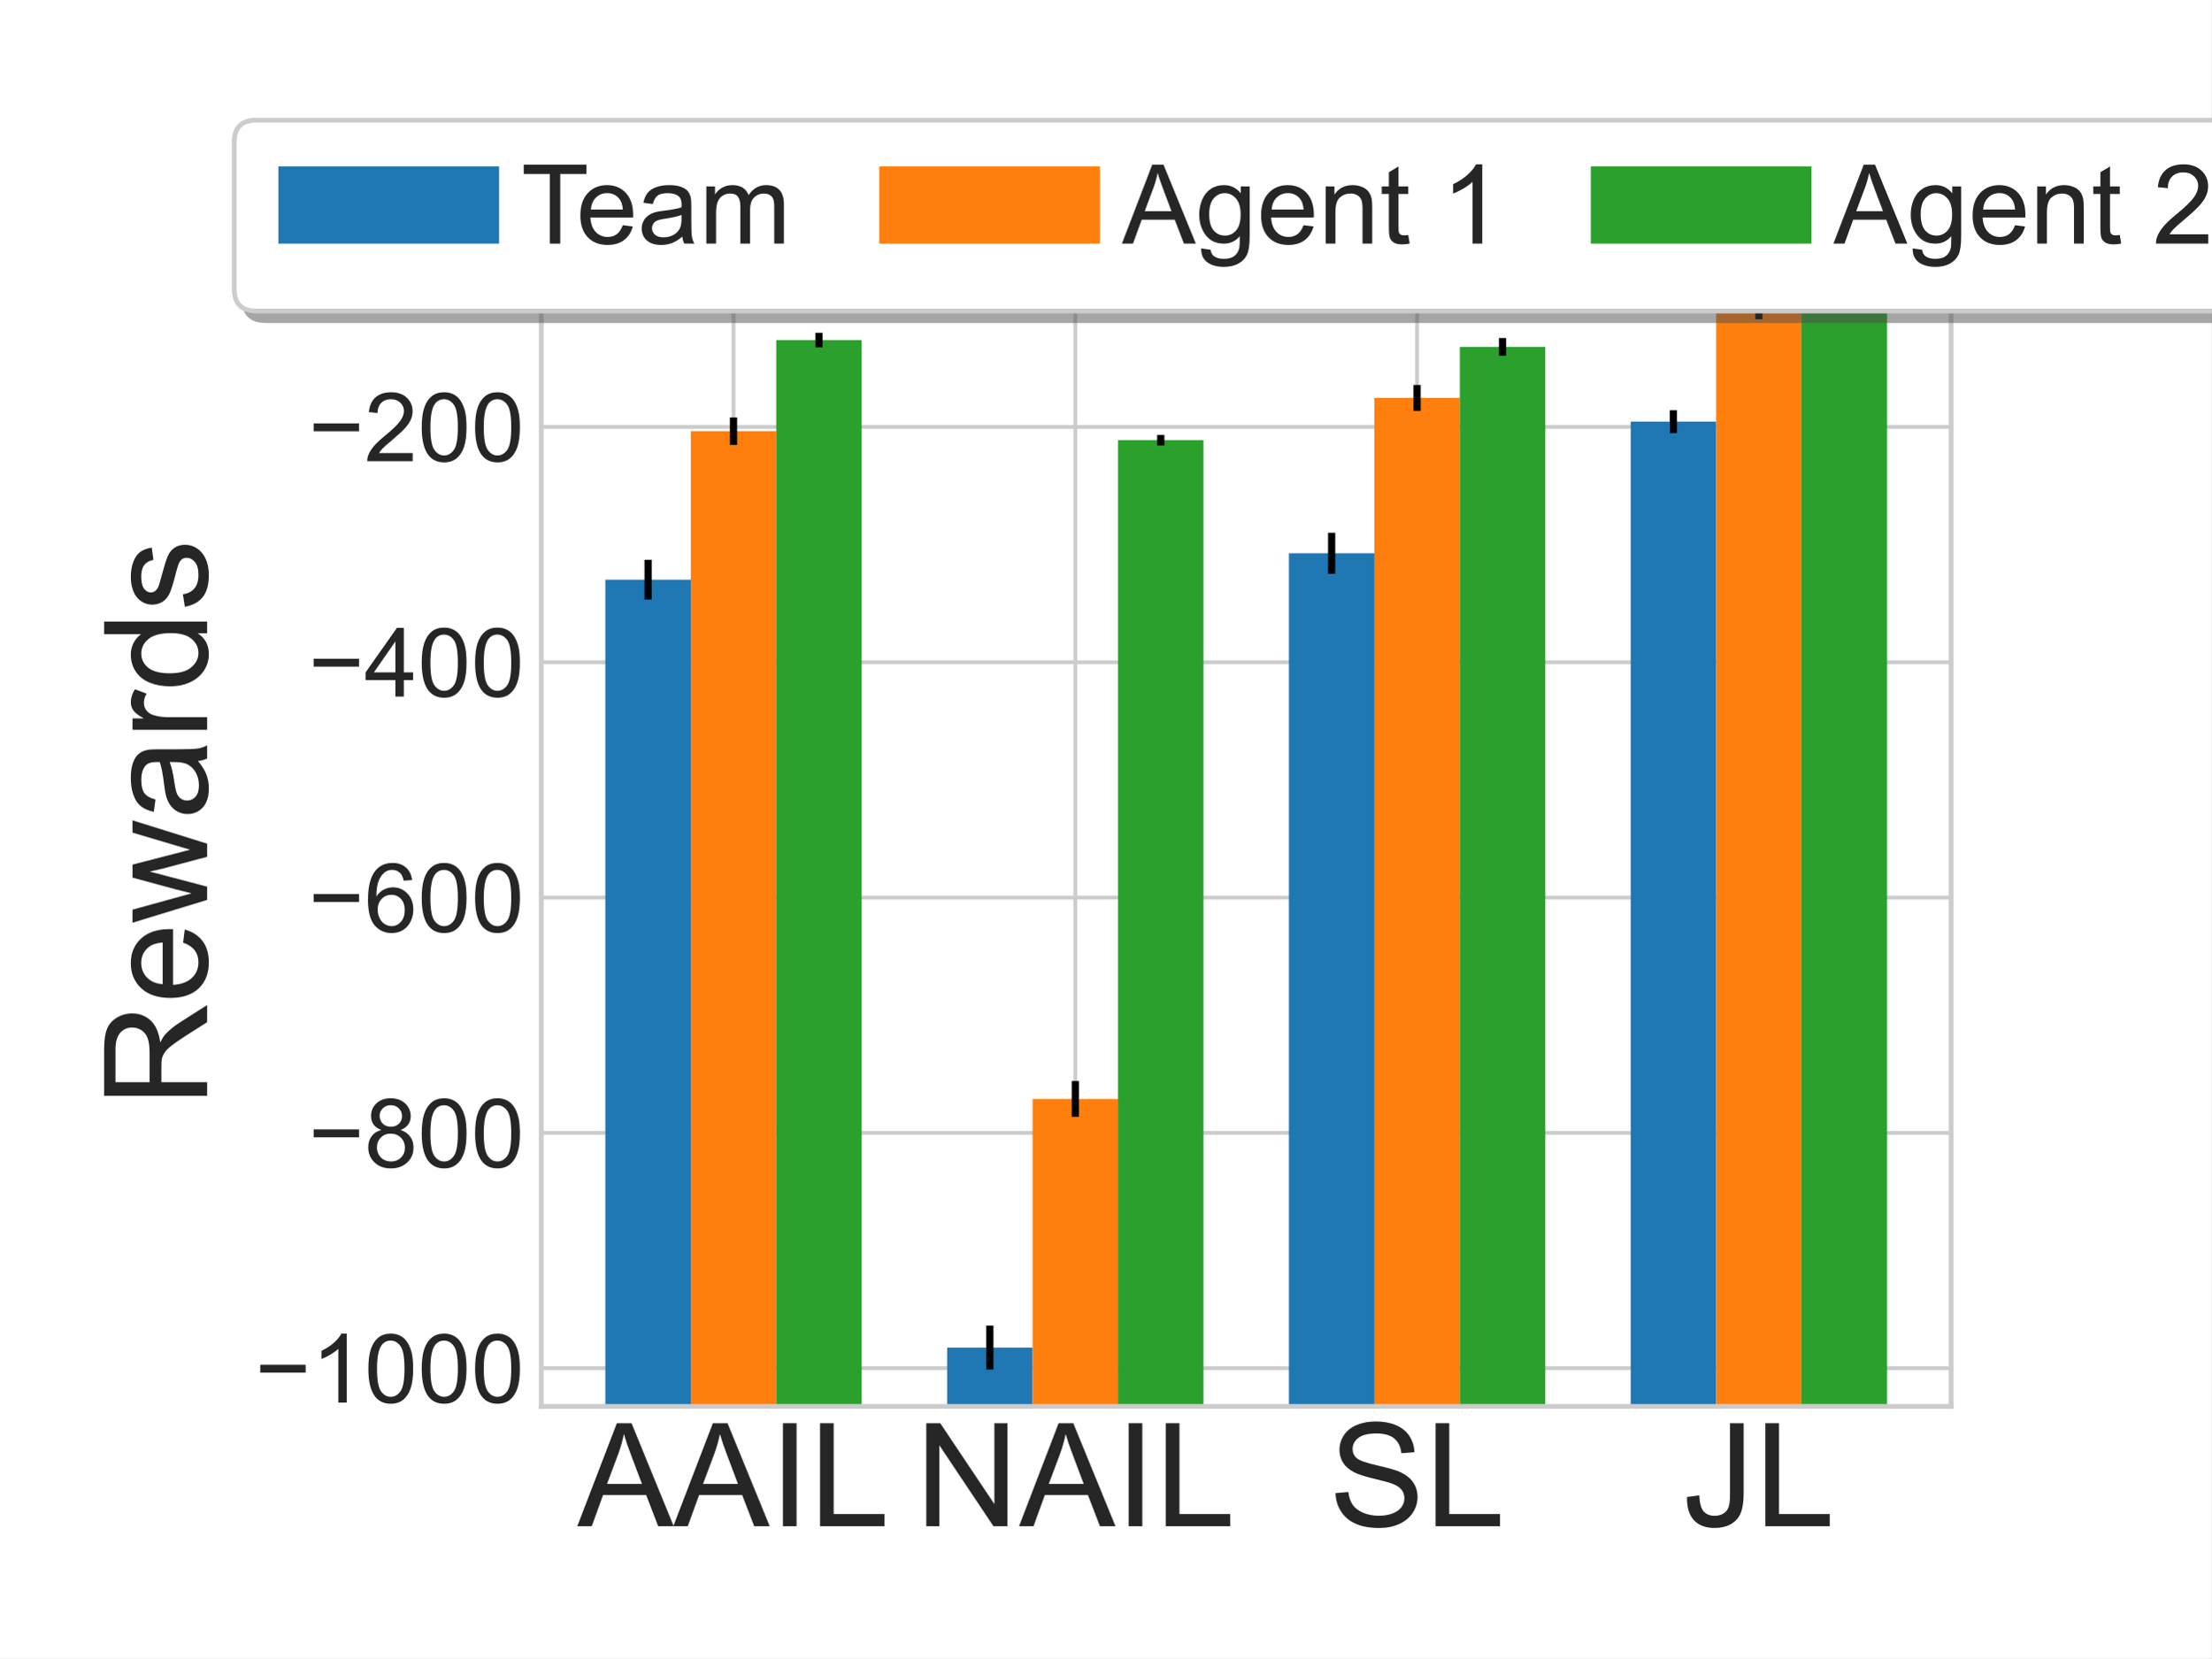
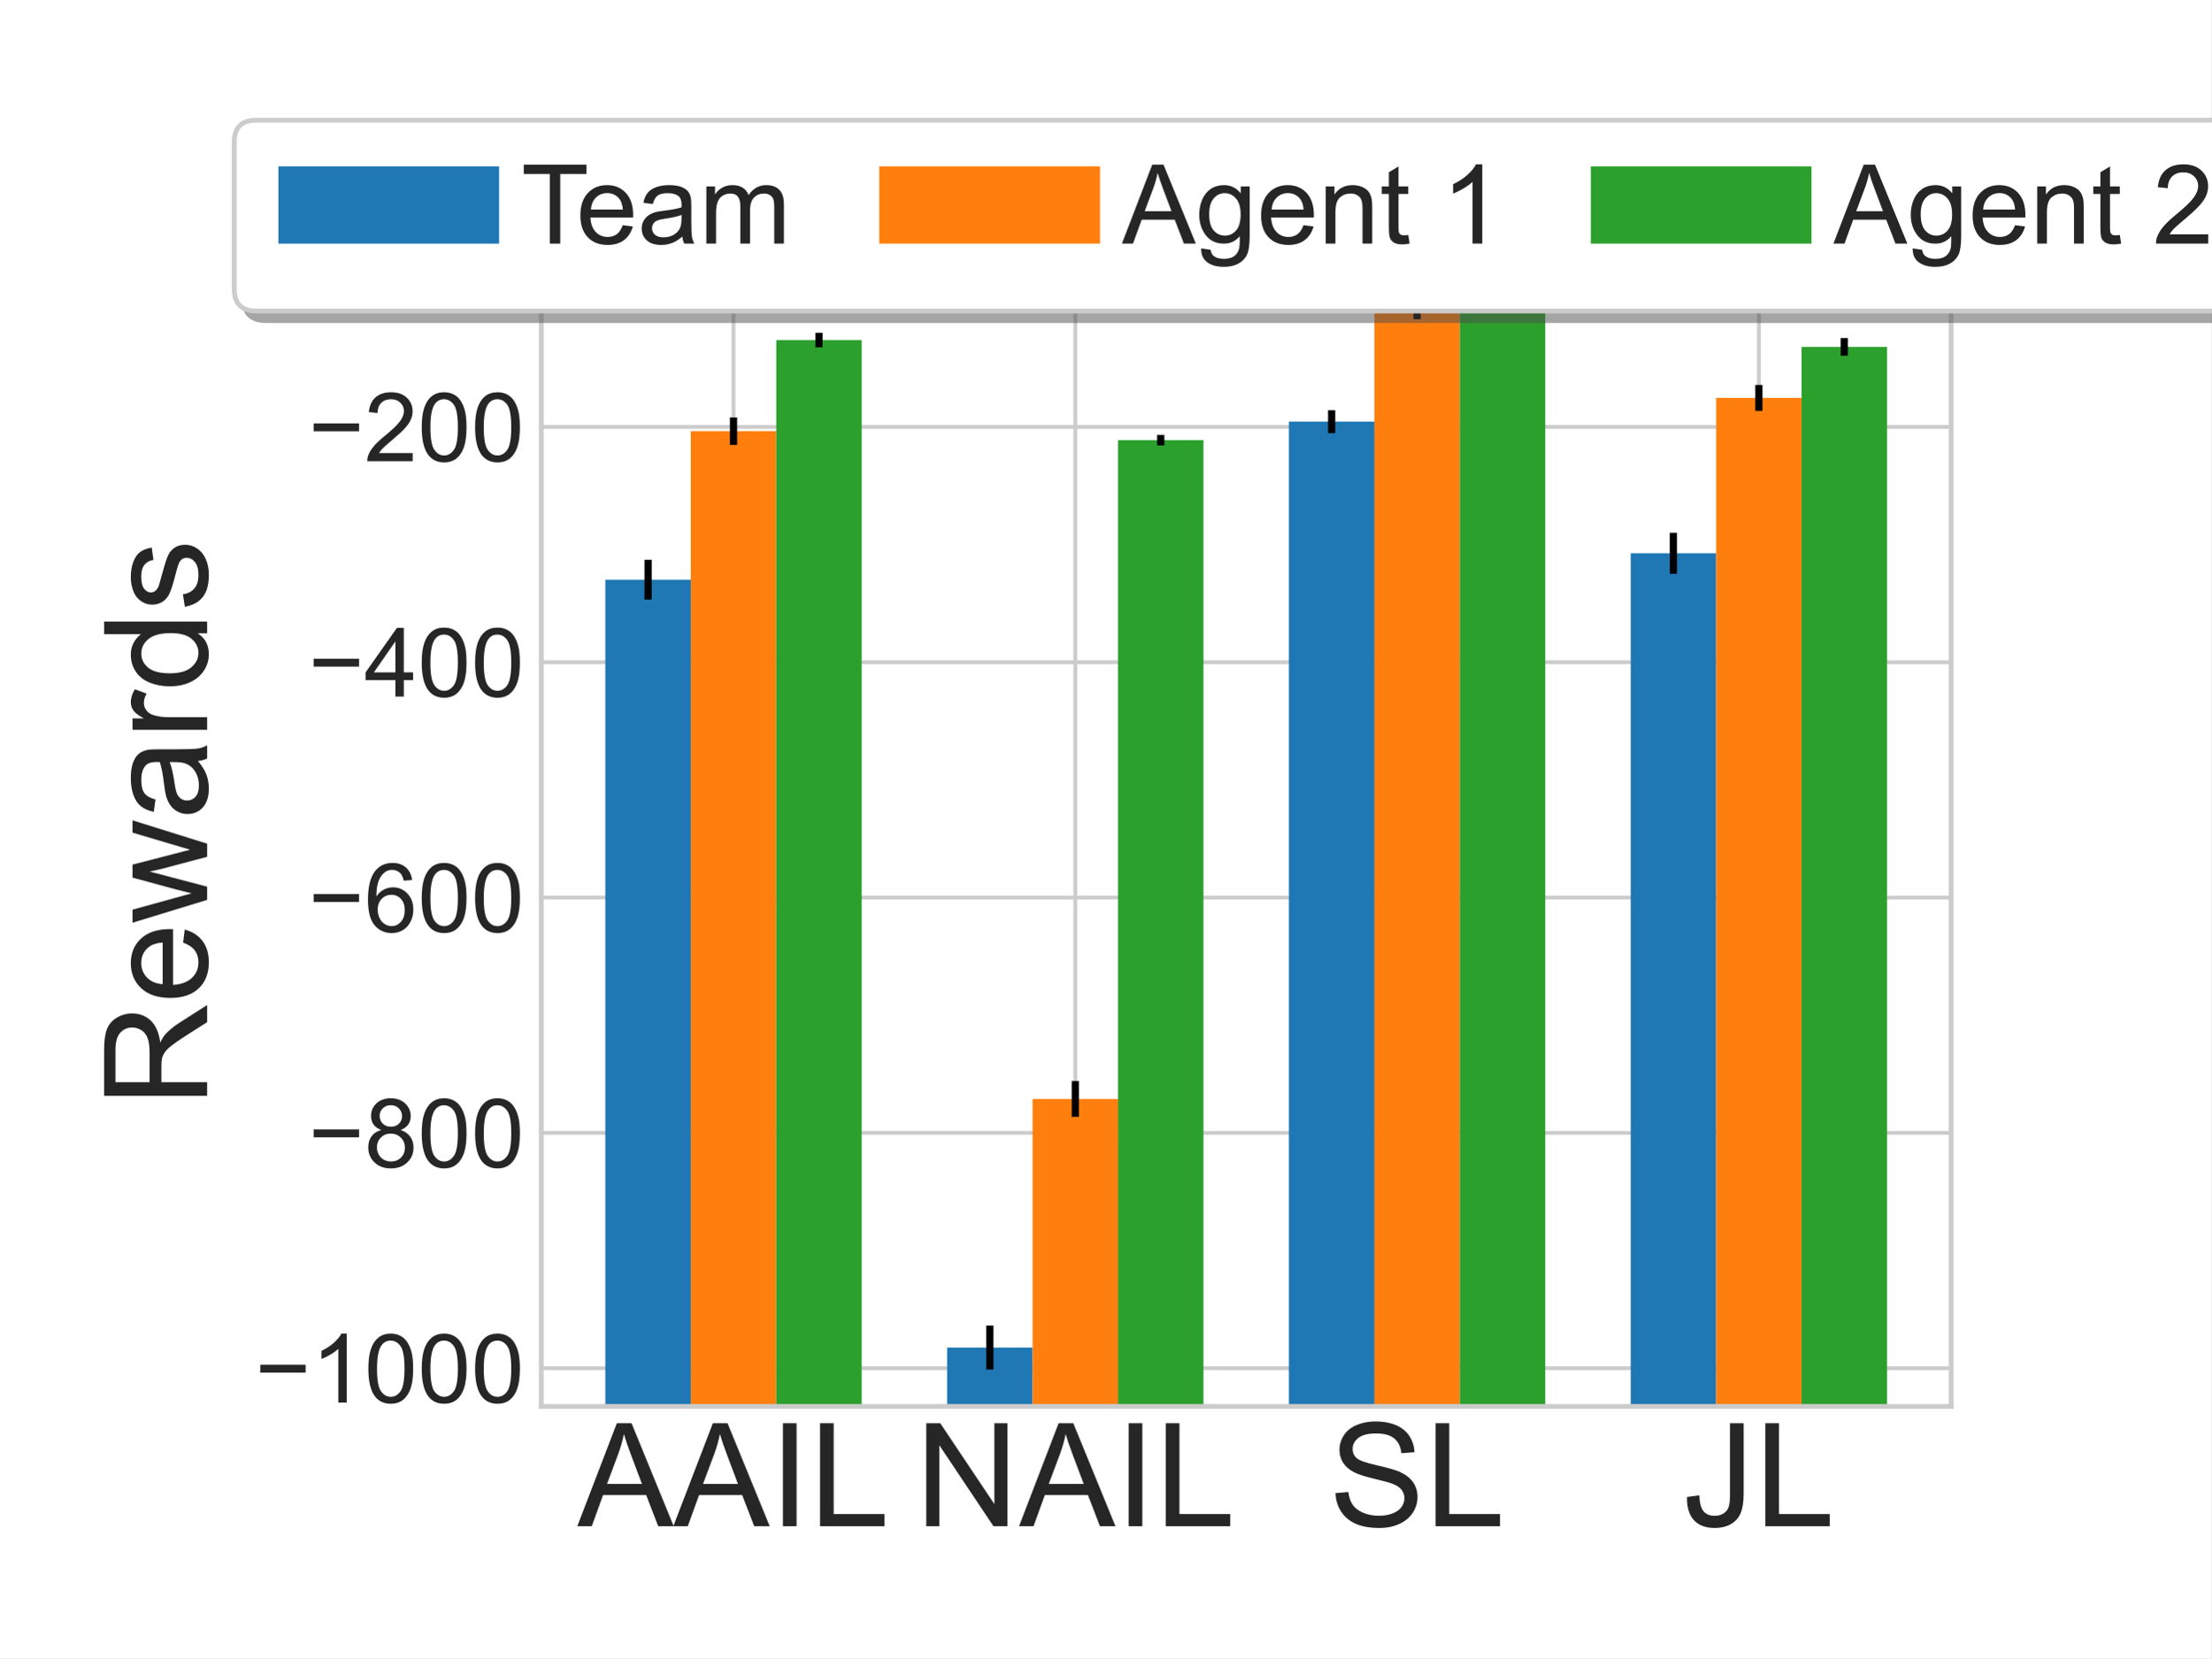
<svg xmlns="http://www.w3.org/2000/svg" xmlns:xlink="http://www.w3.org/1999/xlink" width="460.8pt" height="345.6pt" viewBox="0 0 460.8 345.6" version="1.1">
  <defs>
    <style type="text/css">*{stroke-linejoin: round; stroke-linecap: butt}</style>
  </defs>
  <g id="figure_1">
    <g id="patch_1">
      <path d="M 0 345.6  L 460.8 345.6  L 460.8 0  L 0 0  z " style="fill: #ffffff" />
    </g>
    <g id="axes_1">
      <g id="patch_2">
        <path d="M 112.8 293.14  L 406.62 293.14  L 406.62 50.017  L 112.8 50.017  z " style="fill: #ffffff" />
      </g>
      <g id="matplotlib.axis_1">
        <g id="xtick_1">
          <g id="line2d_1">
-             <path d="M 152.866 293.14  L 152.866 50.017  " clip-path="url(#p830ea71d36)" style="fill: none; stroke: #cccccc; stroke-width: 0.8; stroke-linecap: round" />
+             <path d="M 152.866 293.14  L 152.866 50.017  " clip-path="url(#pdcaf1e64a0)" style="fill: none; stroke: #cccccc; stroke-width: 0.8; stroke-linecap: round" />
          </g>
          <g id="line2d_2" />
          <g id="text_1">
            <g style="fill: #262626" transform="translate(120.3468 318.1134)scale(0.3 -0.3)">
              <defs>
                <path id="ArialMT-41" d="M -9 0  L 1750 4581  L 2403 4581  L 4278 0  L 3588 0  L 3053 1388  L 1138 1388  L 634 0  L -9 0  z M 1313 1881  L 2866 1881  L 2388 3150  Q 2169 3728 2063 4100  Q 1975 3659 1816 3225  L 1313 1881  z " transform="scale(0.015625)" />
                <path id="ArialMT-49" d="M 597 0  L 597 4581  L 1203 4581  L 1203 0  L 597 0  z " transform="scale(0.015625)" />
                <path id="ArialMT-4c" d="M 469 0  L 469 4581  L 1075 4581  L 1075 541  L 3331 541  L 3331 0  L 469 0  z " transform="scale(0.015625)" />
              </defs>
              <use xlink:href="#ArialMT-41" />
              <use xlink:href="#ArialMT-41" x="66.699" />
              <use xlink:href="#ArialMT-49" x="133.398" />
              <use xlink:href="#ArialMT-4c" x="161.182" />
            </g>
          </g>
        </g>
        <g id="xtick_2">
          <g id="line2d_3">
-             <path d="M 224.095 293.14  L 224.095 50.017  " clip-path="url(#p830ea71d36)" style="fill: none; stroke: #cccccc; stroke-width: 0.8; stroke-linecap: round" />
+             <path d="M 224.095 293.14  L 224.095 50.017  " clip-path="url(#pdcaf1e64a0)" style="fill: none; stroke: #cccccc; stroke-width: 0.8; stroke-linecap: round" />
          </g>
          <g id="line2d_4" />
          <g id="text_2">
            <g style="fill: #262626" transform="translate(190.7486 318.1134)scale(0.3 -0.3)">
              <defs>
                <path id="ArialMT-4e" d="M 488 0  L 488 4581  L 1109 4581  L 3516 984  L 3516 4581  L 4097 4581  L 4097 0  L 3475 0  L 1069 3600  L 1069 0  L 488 0  z " transform="scale(0.015625)" />
              </defs>
              <use xlink:href="#ArialMT-4e" />
              <use xlink:href="#ArialMT-41" x="72.217" />
              <use xlink:href="#ArialMT-49" x="138.916" />
              <use xlink:href="#ArialMT-4c" x="166.699" />
            </g>
          </g>
        </g>
        <g id="xtick_3">
          <g id="line2d_5">
-             <path d="M 295.325 293.14  L 295.325 50.017  " clip-path="url(#p830ea71d36)" style="fill: none; stroke: #cccccc; stroke-width: 0.8; stroke-linecap: round" />
+             <path d="M 295.325 293.14  L 295.325 50.017  " clip-path="url(#pdcaf1e64a0)" style="fill: none; stroke: #cccccc; stroke-width: 0.8; stroke-linecap: round" />
          </g>
          <g id="line2d_6" />
          <g id="text_3">
            <g style="fill: #262626" transform="translate(276.9777 318.1134)scale(0.3 -0.3)">
              <defs>
                <path id="ArialMT-53" d="M 288 1472  L 859 1522  Q 900 1178 1048 958  Q 1197 738 1509 602  Q 1822 466 2213 466  Q 2559 466 2825 569  Q 3091 672 3220 851  Q 3350 1031 3350 1244  Q 3350 1459 3225 1620  Q 3100 1781 2813 1891  Q 2628 1963 1997 2114  Q 1366 2266 1113 2400  Q 784 2572 623 2826  Q 463 3081 463 3397  Q 463 3744 659 4045  Q 856 4347 1234 4503  Q 1613 4659 2075 4659  Q 2584 4659 2973 4495  Q 3363 4331 3572 4012  Q 3781 3694 3797 3291  L 3216 3247  Q 3169 3681 2898 3903  Q 2628 4125 2100 4125  Q 1550 4125 1298 3923  Q 1047 3722 1047 3438  Q 1047 3191 1225 3031  Q 1400 2872 2139 2705  Q 2878 2538 3153 2413  Q 3553 2228 3743 1945  Q 3934 1663 3934 1294  Q 3934 928 3725 604  Q 3516 281 3123 101  Q 2731 -78 2241 -78  Q 1619 -78 1198 103  Q 778 284 539 648  Q 300 1013 288 1472  z " transform="scale(0.015625)" />
              </defs>
              <use xlink:href="#ArialMT-53" />
              <use xlink:href="#ArialMT-4c" x="66.699" />
            </g>
          </g>
        </g>
        <g id="xtick_4">
          <g id="line2d_7">
-             <path d="M 366.554 293.14  L 366.554 50.017  " clip-path="url(#p830ea71d36)" style="fill: none; stroke: #cccccc; stroke-width: 0.8; stroke-linecap: round" />
+             <path d="M 366.554 293.14  L 366.554 50.017  " clip-path="url(#pdcaf1e64a0)" style="fill: none; stroke: #cccccc; stroke-width: 0.8; stroke-linecap: round" />
          </g>
          <g id="line2d_8" />
          <g id="text_4">
            <g style="fill: #262626" transform="translate(350.7122 318.1134)scale(0.3 -0.3)">
              <defs>
                <path id="ArialMT-4a" d="M 184 1300  L 731 1375  Q 753 850 928 656  Q 1103 463 1413 463  Q 1641 463 1806 567  Q 1972 672 2034 851  Q 2097 1031 2097 1425  L 2097 4581  L 2703 4581  L 2703 1459  Q 2703 884 2564 568  Q 2425 253 2123 87  Q 1822 -78 1416 -78  Q 813 -78 492 269  Q 172 616 184 1300  z " transform="scale(0.015625)" />
              </defs>
              <use xlink:href="#ArialMT-4a" />
              <use xlink:href="#ArialMT-4c" x="50" />
            </g>
          </g>
        </g>
      </g>
      <g id="matplotlib.axis_2">
        <g id="ytick_1">
          <g id="line2d_9">
-             <path d="M 112.8 285.185  L 406.62 285.185  " clip-path="url(#p830ea71d36)" style="fill: none; stroke: #cccccc; stroke-width: 0.8; stroke-linecap: round" />
+             <path d="M 112.8 285.185  L 406.62 285.185  " clip-path="url(#pdcaf1e64a0)" style="fill: none; stroke: #cccccc; stroke-width: 0.8; stroke-linecap: round" />
          </g>
          <g id="line2d_10" />
          <g id="text_5">
            <g style="fill: #262626" transform="translate(53.13125 292.3427)scale(0.2 -0.2)">
              <defs>
                <path id="ArialMT-2212" d="M 3381 1997  L 356 1997  L 356 2522  L 3381 2522  L 3381 1997  z " transform="scale(0.015625)" />
                <path id="ArialMT-31" d="M 2384 0  L 1822 0  L 1822 3584  Q 1619 3391 1289 3197  Q 959 3003 697 2906  L 697 3450  Q 1169 3672 1522 3987  Q 1875 4303 2022 4600  L 2384 4600  L 2384 0  z " transform="scale(0.015625)" />
                <path id="ArialMT-30" d="M 266 2259  Q 266 3072 433 3567  Q 600 4063 929 4331  Q 1259 4600 1759 4600  Q 2128 4600 2406 4451  Q 2684 4303 2865 4023  Q 3047 3744 3150 3342  Q 3253 2941 3253 2259  Q 3253 1453 3087 958  Q 2922 463 2592 192  Q 2263 -78 1759 -78  Q 1097 -78 719 397  Q 266 969 266 2259  z M 844 2259  Q 844 1131 1108 757  Q 1372 384 1759 384  Q 2147 384 2411 759  Q 2675 1134 2675 2259  Q 2675 3391 2411 3762  Q 2147 4134 1753 4134  Q 1366 4134 1134 3806  Q 844 3388 844 2259  z " transform="scale(0.015625)" />
              </defs>
              <use xlink:href="#ArialMT-2212" />
              <use xlink:href="#ArialMT-31" x="58.398" />
              <use xlink:href="#ArialMT-30" x="114.014" />
              <use xlink:href="#ArialMT-30" x="169.629" />
              <use xlink:href="#ArialMT-30" x="225.244" />
            </g>
          </g>
        </g>
        <g id="ytick_2">
          <g id="line2d_11">
-             <path d="M 112.8 236.131  L 406.62 236.131  " clip-path="url(#p830ea71d36)" style="fill: none; stroke: #cccccc; stroke-width: 0.8; stroke-linecap: round" />
+             <path d="M 112.8 236.131  L 406.62 236.131  " clip-path="url(#pdcaf1e64a0)" style="fill: none; stroke: #cccccc; stroke-width: 0.8; stroke-linecap: round" />
          </g>
          <g id="line2d_12" />
          <g id="text_6">
            <g style="fill: #262626" transform="translate(64.25312 243.2892)scale(0.2 -0.2)">
              <defs>
                <path id="ArialMT-38" d="M 1131 2484  Q 781 2613 612 2850  Q 444 3088 444 3419  Q 444 3919 803 4259  Q 1163 4600 1759 4600  Q 2359 4600 2725 4251  Q 3091 3903 3091 3403  Q 3091 3084 2923 2848  Q 2756 2613 2416 2484  Q 2838 2347 3058 2040  Q 3278 1734 3278 1309  Q 3278 722 2862 322  Q 2447 -78 1769 -78  Q 1091 -78 675 323  Q 259 725 259 1325  Q 259 1772 486 2073  Q 713 2375 1131 2484  z M 1019 3438  Q 1019 3113 1228 2906  Q 1438 2700 1772 2700  Q 2097 2700 2305 2904  Q 2513 3109 2513 3406  Q 2513 3716 2298 3927  Q 2084 4138 1766 4138  Q 1444 4138 1231 3931  Q 1019 3725 1019 3438  z M 838 1322  Q 838 1081 952 856  Q 1066 631 1291 507  Q 1516 384 1775 384  Q 2178 384 2440 643  Q 2703 903 2703 1303  Q 2703 1709 2433 1975  Q 2163 2241 1756 2241  Q 1359 2241 1098 1978  Q 838 1716 838 1322  z " transform="scale(0.015625)" />
              </defs>
              <use xlink:href="#ArialMT-2212" />
              <use xlink:href="#ArialMT-38" x="58.398" />
              <use xlink:href="#ArialMT-30" x="114.014" />
              <use xlink:href="#ArialMT-30" x="169.629" />
            </g>
          </g>
        </g>
        <g id="ytick_3">
          <g id="line2d_13">
-             <path d="M 112.8 187.078  L 406.62 187.078  " clip-path="url(#p830ea71d36)" style="fill: none; stroke: #cccccc; stroke-width: 0.8; stroke-linecap: round" />
+             <path d="M 112.8 187.078  L 406.62 187.078  " clip-path="url(#pdcaf1e64a0)" style="fill: none; stroke: #cccccc; stroke-width: 0.8; stroke-linecap: round" />
          </g>
          <g id="line2d_14" />
          <g id="text_7">
            <g style="fill: #262626" transform="translate(64.25312 194.2357)scale(0.2 -0.2)">
              <defs>
                <path id="ArialMT-36" d="M 3184 3459  L 2625 3416  Q 2550 3747 2413 3897  Q 2184 4138 1850 4138  Q 1581 4138 1378 3988  Q 1113 3794 959 3422  Q 806 3050 800 2363  Q 1003 2672 1297 2822  Q 1591 2972 1913 2972  Q 2475 2972 2870 2558  Q 3266 2144 3266 1488  Q 3266 1056 3080 686  Q 2894 316 2569 119  Q 2244 -78 1831 -78  Q 1128 -78 684 439  Q 241 956 241 2144  Q 241 3472 731 4075  Q 1159 4600 1884 4600  Q 2425 4600 2770 4297  Q 3116 3994 3184 3459  z M 888 1484  Q 888 1194 1011 928  Q 1134 663 1356 523  Q 1578 384 1822 384  Q 2178 384 2434 671  Q 2691 959 2691 1453  Q 2691 1928 2437 2201  Q 2184 2475 1800 2475  Q 1419 2475 1153 2201  Q 888 1928 888 1484  z " transform="scale(0.015625)" />
              </defs>
              <use xlink:href="#ArialMT-2212" />
              <use xlink:href="#ArialMT-36" x="58.398" />
              <use xlink:href="#ArialMT-30" x="114.014" />
              <use xlink:href="#ArialMT-30" x="169.629" />
            </g>
          </g>
        </g>
        <g id="ytick_4">
          <g id="line2d_15">
-             <path d="M 112.8 138.024  L 406.62 138.024  " clip-path="url(#p830ea71d36)" style="fill: none; stroke: #cccccc; stroke-width: 0.8; stroke-linecap: round" />
+             <path d="M 112.8 138.024  L 406.62 138.024  " clip-path="url(#pdcaf1e64a0)" style="fill: none; stroke: #cccccc; stroke-width: 0.8; stroke-linecap: round" />
          </g>
          <g id="line2d_16" />
          <g id="text_8">
            <g style="fill: #262626" transform="translate(64.25312 145.1823)scale(0.2 -0.2)">
              <defs>
                <path id="ArialMT-34" d="M 2069 0  L 2069 1097  L 81 1097  L 81 1613  L 2172 4581  L 2631 4581  L 2631 1613  L 3250 1613  L 3250 1097  L 2631 1097  L 2631 0  L 2069 0  z M 2069 1613  L 2069 3678  L 634 1613  L 2069 1613  z " transform="scale(0.015625)" />
              </defs>
              <use xlink:href="#ArialMT-2212" />
              <use xlink:href="#ArialMT-34" x="58.398" />
              <use xlink:href="#ArialMT-30" x="114.014" />
              <use xlink:href="#ArialMT-30" x="169.629" />
            </g>
          </g>
        </g>
        <g id="ytick_5">
          <g id="line2d_17">
-             <path d="M 112.8 88.971  L 406.62 88.971  " clip-path="url(#p830ea71d36)" style="fill: none; stroke: #cccccc; stroke-width: 0.8; stroke-linecap: round" />
+             <path d="M 112.8 88.971  L 406.62 88.971  " clip-path="url(#pdcaf1e64a0)" style="fill: none; stroke: #cccccc; stroke-width: 0.8; stroke-linecap: round" />
          </g>
          <g id="line2d_18" />
          <g id="text_9">
            <g style="fill: #262626" transform="translate(64.25312 96.12879)scale(0.2 -0.2)">
              <defs>
                <path id="ArialMT-32" d="M 3222 541  L 3222 0  L 194 0  Q 188 203 259 391  Q 375 700 629 1000  Q 884 1300 1366 1694  Q 2113 2306 2375 2664  Q 2638 3022 2638 3341  Q 2638 3675 2398 3904  Q 2159 4134 1775 4134  Q 1369 4134 1125 3890  Q 881 3647 878 3216  L 300 3275  Q 359 3922 746 4261  Q 1134 4600 1788 4600  Q 2447 4600 2831 4234  Q 3216 3869 3216 3328  Q 3216 3053 3103 2787  Q 2991 2522 2730 2228  Q 2469 1934 1863 1422  Q 1356 997 1212 845  Q 1069 694 975 541  L 3222 541  z " transform="scale(0.015625)" />
              </defs>
              <use xlink:href="#ArialMT-2212" />
              <use xlink:href="#ArialMT-32" x="58.398" />
              <use xlink:href="#ArialMT-30" x="114.014" />
              <use xlink:href="#ArialMT-30" x="169.629" />
            </g>
          </g>
        </g>
        <g id="text_10">
          <g style="fill: #262626" transform="translate(43.16875 230.7628)rotate(-90)scale(0.3 -0.3)">
            <defs>
              <path id="ArialMT-52" d="M 503 0  L 503 4581  L 2534 4581  Q 3147 4581 3465 4457  Q 3784 4334 3975 4021  Q 4166 3709 4166 3331  Q 4166 2844 3850 2509  Q 3534 2175 2875 2084  Q 3116 1969 3241 1856  Q 3506 1613 3744 1247  L 4541 0  L 3778 0  L 3172 953  Q 2906 1366 2734 1584  Q 2563 1803 2427 1890  Q 2291 1978 2150 2013  Q 2047 2034 1813 2034  L 1109 2034  L 1109 0  L 503 0  z M 1109 2559  L 2413 2559  Q 2828 2559 3062 2645  Q 3297 2731 3419 2920  Q 3541 3109 3541 3331  Q 3541 3656 3305 3865  Q 3069 4075 2559 4075  L 1109 4075  L 1109 2559  z " transform="scale(0.015625)" />
              <path id="ArialMT-65" d="M 2694 1069  L 3275 997  Q 3138 488 2766 206  Q 2394 -75 1816 -75  Q 1088 -75 661 373  Q 234 822 234 1631  Q 234 2469 665 2931  Q 1097 3394 1784 3394  Q 2450 3394 2872 2941  Q 3294 2488 3294 1666  Q 3294 1616 3291 1516  L 816 1516  Q 847 969 1125 678  Q 1403 388 1819 388  Q 2128 388 2347 550  Q 2566 713 2694 1069  z M 847 1978  L 2700 1978  Q 2663 2397 2488 2606  Q 2219 2931 1791 2931  Q 1403 2931 1139 2672  Q 875 2413 847 1978  z " transform="scale(0.015625)" />
              <path id="ArialMT-77" d="M 1034 0  L 19 3319  L 600 3319  L 1128 1403  L 1325 691  Q 1338 744 1497 1375  L 2025 3319  L 2603 3319  L 3100 1394  L 3266 759  L 3456 1400  L 4025 3319  L 4572 3319  L 3534 0  L 2950 0  L 2422 1988  L 2294 2553  L 1622 0  L 1034 0  z " transform="scale(0.015625)" />
              <path id="ArialMT-61" d="M 2588 409  Q 2275 144 1986 34  Q 1697 -75 1366 -75  Q 819 -75 525 192  Q 231 459 231 875  Q 231 1119 342 1320  Q 453 1522 633 1644  Q 813 1766 1038 1828  Q 1203 1872 1538 1913  Q 2219 1994 2541 2106  Q 2544 2222 2544 2253  Q 2544 2597 2384 2738  Q 2169 2928 1744 2928  Q 1347 2928 1158 2789  Q 969 2650 878 2297  L 328 2372  Q 403 2725 575 2942  Q 747 3159 1072 3276  Q 1397 3394 1825 3394  Q 2250 3394 2515 3294  Q 2781 3194 2906 3042  Q 3031 2891 3081 2659  Q 3109 2516 3109 2141  L 3109 1391  Q 3109 606 3145 398  Q 3181 191 3288 0  L 2700 0  Q 2613 175 2588 409  z M 2541 1666  Q 2234 1541 1622 1453  Q 1275 1403 1131 1340  Q 988 1278 909 1158  Q 831 1038 831 891  Q 831 666 1001 516  Q 1172 366 1500 366  Q 1825 366 2078 508  Q 2331 650 2450 897  Q 2541 1088 2541 1459  L 2541 1666  z " transform="scale(0.015625)" />
              <path id="ArialMT-72" d="M 416 0  L 416 3319  L 922 3319  L 922 2816  Q 1116 3169 1280 3281  Q 1444 3394 1641 3394  Q 1925 3394 2219 3213  L 2025 2691  Q 1819 2813 1613 2813  Q 1428 2813 1281 2702  Q 1134 2591 1072 2394  Q 978 2094 978 1738  L 978 0  L 416 0  z " transform="scale(0.015625)" />
              <path id="ArialMT-64" d="M 2575 0  L 2575 419  Q 2259 -75 1647 -75  Q 1250 -75 917 144  Q 584 363 401 755  Q 219 1147 219 1656  Q 219 2153 384 2558  Q 550 2963 881 3178  Q 1213 3394 1622 3394  Q 1922 3394 2156 3267  Q 2391 3141 2538 2938  L 2538 4581  L 3097 4581  L 3097 0  L 2575 0  z M 797 1656  Q 797 1019 1065 703  Q 1334 388 1700 388  Q 2069 388 2326 689  Q 2584 991 2584 1609  Q 2584 2291 2321 2609  Q 2059 2928 1675 2928  Q 1300 2928 1048 2622  Q 797 2316 797 1656  z " transform="scale(0.015625)" />
              <path id="ArialMT-73" d="M 197 991  L 753 1078  Q 800 744 1014 566  Q 1228 388 1613 388  Q 2000 388 2187 545  Q 2375 703 2375 916  Q 2375 1106 2209 1216  Q 2094 1291 1634 1406  Q 1016 1563 777 1677  Q 538 1791 414 1992  Q 291 2194 291 2438  Q 291 2659 392 2848  Q 494 3038 669 3163  Q 800 3259 1026 3326  Q 1253 3394 1513 3394  Q 1903 3394 2198 3281  Q 2494 3169 2634 2976  Q 2775 2784 2828 2463  L 2278 2388  Q 2241 2644 2061 2787  Q 1881 2931 1553 2931  Q 1166 2931 1000 2803  Q 834 2675 834 2503  Q 834 2394 903 2306  Q 972 2216 1119 2156  Q 1203 2125 1616 2013  Q 2213 1853 2448 1751  Q 2684 1650 2818 1456  Q 2953 1263 2953 975  Q 2953 694 2789 445  Q 2625 197 2315 61  Q 2006 -75 1616 -75  Q 969 -75 630 194  Q 291 463 197 991  z " transform="scale(0.015625)" />
            </defs>
            <use xlink:href="#ArialMT-52" />
            <use xlink:href="#ArialMT-65" x="72.217" />
            <use xlink:href="#ArialMT-77" x="127.832" />
            <use xlink:href="#ArialMT-61" x="200.049" />
            <use xlink:href="#ArialMT-72" x="255.664" />
            <use xlink:href="#ArialMT-64" x="288.965" />
            <use xlink:href="#ArialMT-73" x="344.58" />
          </g>
        </g>
      </g>
      <g id="patch_3">
-         <path d="M 126.155 293.14  L 143.963 293.14  L 143.963 120.823  L 126.155 120.823  z " clip-path="url(#p830ea71d36)" style="fill: #1f77b4" />
+         <path d="M 126.155 293.14  L 143.963 293.14  L 143.963 120.823  L 126.155 120.823  z " clip-path="url(#pdcaf1e64a0)" style="fill: #1f77b4" />
      </g>
      <g id="patch_4">
-         <path d="M 197.385 293.14  L 215.192 293.14  L 215.192 280.877  L 197.385 280.877  z " clip-path="url(#p830ea71d36)" style="fill: #1f77b4" />
+         <path d="M 197.385 293.14  L 215.192 293.14  L 215.192 280.877  L 197.385 280.877  z " clip-path="url(#pdcaf1e64a0)" style="fill: #1f77b4" />
      </g>
      <g id="patch_5">
-         <path d="M 268.614 293.14  L 286.421 293.14  L 286.421 115.316  L 268.614 115.316  z " clip-path="url(#p830ea71d36)" style="fill: #1f77b4" />
+         <path d="M 268.614 293.14  L 286.421 293.14  L 286.421 87.877  L 268.614 87.877  z " clip-path="url(#pdcaf1e64a0)" style="fill: #1f77b4" />
      </g>
      <g id="patch_6">
-         <path d="M 339.843 293.14  L 357.65 293.14  L 357.65 87.877  L 339.843 87.877  z " clip-path="url(#p830ea71d36)" style="fill: #1f77b4" />
+         <path d="M 339.843 293.14  L 357.65 293.14  L 357.65 115.316  L 339.843 115.316  z " clip-path="url(#pdcaf1e64a0)" style="fill: #1f77b4" />
      </g>
      <g id="patch_7">
-         <path d="M 143.963 293.14  L 161.77 293.14  L 161.77 89.868  L 143.963 89.868  z " clip-path="url(#p830ea71d36)" style="fill: #ff7f0e" />
+         <path d="M 143.963 293.14  L 161.77 293.14  L 161.77 89.868  L 143.963 89.868  z " clip-path="url(#pdcaf1e64a0)" style="fill: #ff7f0e" />
      </g>
      <g id="patch_8">
-         <path d="M 215.192 293.14  L 232.999 293.14  L 232.999 229.059  L 215.192 229.059  z " clip-path="url(#p830ea71d36)" style="fill: #ff7f0e" />
+         <path d="M 215.192 293.14  L 232.999 293.14  L 232.999 229.059  L 215.192 229.059  z " clip-path="url(#pdcaf1e64a0)" style="fill: #ff7f0e" />
      </g>
      <g id="patch_9">
-         <path d="M 286.421 293.14  L 304.228 293.14  L 304.228 82.936  L 286.421 82.936  z " clip-path="url(#p830ea71d36)" style="fill: #ff7f0e" />
+         <path d="M 286.421 293.14  L 304.228 293.14  L 304.228 65.079  L 286.421 65.079  z " clip-path="url(#pdcaf1e64a0)" style="fill: #ff7f0e" />
      </g>
      <g id="patch_10">
-         <path d="M 357.65 293.14  L 375.457 293.14  L 375.457 65.079  L 357.65 65.079  z " clip-path="url(#p830ea71d36)" style="fill: #ff7f0e" />
+         <path d="M 357.65 293.14  L 375.457 293.14  L 375.457 82.936  L 357.65 82.936  z " clip-path="url(#pdcaf1e64a0)" style="fill: #ff7f0e" />
      </g>
      <g id="patch_11">
-         <path d="M 161.77 293.14  L 179.577 293.14  L 179.577 70.872  L 161.77 70.872  z " clip-path="url(#p830ea71d36)" style="fill: #2ca02c" />
+         <path d="M 161.77 293.14  L 179.577 293.14  L 179.577 70.872  L 161.77 70.872  z " clip-path="url(#pdcaf1e64a0)" style="fill: #2ca02c" />
      </g>
      <g id="patch_12">
-         <path d="M 232.999 293.14  L 250.806 293.14  L 250.806 91.735  L 232.999 91.735  z " clip-path="url(#p830ea71d36)" style="fill: #2ca02c" />
+         <path d="M 232.999 293.14  L 250.806 293.14  L 250.806 91.735  L 232.999 91.735  z " clip-path="url(#pdcaf1e64a0)" style="fill: #2ca02c" />
      </g>
      <g id="patch_13">
-         <path d="M 304.228 293.14  L 322.035 293.14  L 322.035 72.298  L 304.228 72.298  z " clip-path="url(#p830ea71d36)" style="fill: #2ca02c" />
+         <path d="M 304.228 293.14  L 322.035 293.14  L 322.035 62.715  L 304.228 62.715  z " clip-path="url(#pdcaf1e64a0)" style="fill: #2ca02c" />
      </g>
      <g id="patch_14">
-         <path d="M 375.457 293.14  L 393.265 293.14  L 393.265 62.715  L 375.457 62.715  z " clip-path="url(#p830ea71d36)" style="fill: #2ca02c" />
+         <path d="M 375.457 293.14  L 393.265 293.14  L 393.265 72.298  L 375.457 72.298  z " clip-path="url(#pdcaf1e64a0)" style="fill: #2ca02c" />
      </g>
      <g id="LineCollection_1">
-         <path d="M 135.059 124.971  L 135.059 116.675  " clip-path="url(#p830ea71d36)" style="fill: none; stroke: #000000; stroke-width: 1.5" />
-         <path d="M 206.288 285.444  L 206.288 276.309  " clip-path="url(#p830ea71d36)" style="fill: none; stroke: #000000; stroke-width: 1.5" />
-         <path d="M 277.517 119.59  L 277.517 111.042  " clip-path="url(#p830ea71d36)" style="fill: none; stroke: #000000; stroke-width: 1.5" />
-         <path d="M 348.746 90.266  L 348.746 85.488  " clip-path="url(#p830ea71d36)" style="fill: none; stroke: #000000; stroke-width: 1.5" />
+         <path d="M 135.059 124.971  L 135.059 116.675  " clip-path="url(#pdcaf1e64a0)" style="fill: none; stroke: #000000; stroke-width: 1.5" />
+         <path d="M 206.288 285.444  L 206.288 276.309  " clip-path="url(#pdcaf1e64a0)" style="fill: none; stroke: #000000; stroke-width: 1.5" />
+         <path d="M 277.517 90.266  L 277.517 85.488  " clip-path="url(#pdcaf1e64a0)" style="fill: none; stroke: #000000; stroke-width: 1.5" />
+         <path d="M 348.746 119.59  L 348.746 111.042  " clip-path="url(#pdcaf1e64a0)" style="fill: none; stroke: #000000; stroke-width: 1.5" />
      </g>
      <g id="LineCollection_2">
-         <path d="M 152.866 92.736  L 152.866 87  " clip-path="url(#p830ea71d36)" style="fill: none; stroke: #000000; stroke-width: 1.5" />
-         <path d="M 224.095 232.793  L 224.095 225.326  " clip-path="url(#p830ea71d36)" style="fill: none; stroke: #000000; stroke-width: 1.5" />
-         <path d="M 295.325 85.635  L 295.325 80.236  " clip-path="url(#p830ea71d36)" style="fill: none; stroke: #000000; stroke-width: 1.5" />
-         <path d="M 366.554 66.543  L 366.554 63.614  " clip-path="url(#p830ea71d36)" style="fill: none; stroke: #000000; stroke-width: 1.5" />
+         <path d="M 152.866 92.736  L 152.866 87  " clip-path="url(#pdcaf1e64a0)" style="fill: none; stroke: #000000; stroke-width: 1.5" />
+         <path d="M 224.095 232.793  L 224.095 225.326  " clip-path="url(#pdcaf1e64a0)" style="fill: none; stroke: #000000; stroke-width: 1.5" />
+         <path d="M 295.325 66.543  L 295.325 63.614  " clip-path="url(#pdcaf1e64a0)" style="fill: none; stroke: #000000; stroke-width: 1.5" />
+         <path d="M 366.554 85.635  L 366.554 80.236  " clip-path="url(#pdcaf1e64a0)" style="fill: none; stroke: #000000; stroke-width: 1.5" />
      </g>
      <g id="LineCollection_3">
-         <path d="M 170.674 72.377  L 170.674 69.368  " clip-path="url(#p830ea71d36)" style="fill: none; stroke: #000000; stroke-width: 1.5" />
-         <path d="M 241.903 92.831  L 241.903 90.639  " clip-path="url(#p830ea71d36)" style="fill: none; stroke: #000000; stroke-width: 1.5" />
-         <path d="M 313.132 74.134  L 313.132 70.463  " clip-path="url(#p830ea71d36)" style="fill: none; stroke: #000000; stroke-width: 1.5" />
-         <path d="M 384.361 63.837  L 384.361 61.594  " clip-path="url(#p830ea71d36)" style="fill: none; stroke: #000000; stroke-width: 1.5" />
+         <path d="M 170.674 72.377  L 170.674 69.368  " clip-path="url(#pdcaf1e64a0)" style="fill: none; stroke: #000000; stroke-width: 1.5" />
+         <path d="M 241.903 92.831  L 241.903 90.639  " clip-path="url(#pdcaf1e64a0)" style="fill: none; stroke: #000000; stroke-width: 1.5" />
+         <path d="M 313.132 63.837  L 313.132 61.594  " clip-path="url(#pdcaf1e64a0)" style="fill: none; stroke: #000000; stroke-width: 1.5" />
+         <path d="M 384.361 74.134  L 384.361 70.463  " clip-path="url(#pdcaf1e64a0)" style="fill: none; stroke: #000000; stroke-width: 1.5" />
      </g>
      <g id="patch_15">
        <path d="M 112.8 293.14  L 112.8 50.017  " style="fill: none; stroke: #cccccc; stroke-linejoin: miter; stroke-linecap: square" />
      </g>
      <g id="patch_16">
        <path d="M 406.62 293.14  L 406.62 50.017  " style="fill: none; stroke: #cccccc; stroke-linejoin: miter; stroke-linecap: square" />
      </g>
      <g id="patch_17">
        <path d="M 112.8 293.14  L 406.62 293.14  " style="fill: none; stroke: #cccccc; stroke-linejoin: miter; stroke-linecap: square" />
      </g>
      <g id="patch_18">
        <path d="M 112.8 50.017  L 406.62 50.017  " style="fill: none; stroke: #cccccc; stroke-linejoin: miter; stroke-linecap: square" />
      </g>
      <g id="legend_1">
        <g id="patch_19">
          <path d="M 55.414 66.82  L 468.006 66.82  Q 472.606 66.82 472.606 62.22  L 472.606 31.648  Q 472.606 27.048 468.006 27.048  L 55.414 27.048  Q 50.814 27.048 50.814 31.648  L 50.814 62.22  Q 50.814 66.82 55.414 66.82  z " style="fill: #4c4c4c; opacity: 0.5; stroke: #4c4c4c; stroke-linejoin: miter" />
        </g>
        <g id="patch_20">
          <path d="M 53.414 64.82  L 466.006 64.82  Q 470.606 64.82 470.606 60.22  L 470.606 29.648  Q 470.606 25.048 466.006 25.048  L 53.414 25.048  Q 48.814 25.048 48.814 29.648  L 48.814 60.22  Q 48.814 64.82 53.414 64.82  z " style="fill: #ffffff; stroke: #cccccc; stroke-linejoin: miter" />
        </g>
        <g id="patch_21">
          <path d="M 58.014 50.78  L 104.014 50.78  L 104.014 34.68  L 58.014 34.68  z " style="fill: #1f77b4" />
        </g>
        <g id="text_11">
          <g style="fill: #262626" transform="translate(108.6144 50.77957)scale(0.23 -0.23)">
            <defs>
              <path id="ArialMT-54" d="M 1659 0  L 1659 4041  L 150 4041  L 150 4581  L 3781 4581  L 3781 4041  L 2266 4041  L 2266 0  L 1659 0  z " transform="scale(0.015625)" />
              <path id="ArialMT-6d" d="M 422 0  L 422 3319  L 925 3319  L 925 2853  Q 1081 3097 1340 3245  Q 1600 3394 1931 3394  Q 2300 3394 2536 3241  Q 2772 3088 2869 2813  Q 3263 3394 3894 3394  Q 4388 3394 4653 3120  Q 4919 2847 4919 2278  L 4919 0  L 4359 0  L 4359 2091  Q 4359 2428 4304 2576  Q 4250 2725 4106 2815  Q 3963 2906 3769 2906  Q 3419 2906 3187 2673  Q 2956 2441 2956 1928  L 2956 0  L 2394 0  L 2394 2156  Q 2394 2531 2256 2718  Q 2119 2906 1806 2906  Q 1569 2906 1367 2781  Q 1166 2656 1075 2415  Q 984 2175 984 1722  L 984 0  L 422 0  z " transform="scale(0.015625)" />
            </defs>
            <use xlink:href="#ArialMT-54" />
            <use xlink:href="#ArialMT-65" x="49.959" />
            <use xlink:href="#ArialMT-61" x="105.574" />
            <use xlink:href="#ArialMT-6d" x="161.189" />
          </g>
        </g>
        <g id="patch_22">
          <path d="M 183.242 50.78  L 229.242 50.78  L 229.242 34.68  L 183.242 34.68  z " style="fill: #ff7f0e" />
        </g>
        <g id="text_12">
          <g style="fill: #262626" transform="translate(233.8422 50.77957)scale(0.23 -0.23)">
            <defs>
              <path id="ArialMT-67" d="M 319 -275  L 866 -356  Q 900 -609 1056 -725  Q 1266 -881 1628 -881  Q 2019 -881 2231 -725  Q 2444 -569 2519 -288  Q 2563 -116 2559 434  Q 2191 0 1641 0  Q 956 0 581 494  Q 206 988 206 1678  Q 206 2153 378 2554  Q 550 2956 876 3175  Q 1203 3394 1644 3394  Q 2231 3394 2613 2919  L 2613 3319  L 3131 3319  L 3131 450  Q 3131 -325 2973 -648  Q 2816 -972 2473 -1159  Q 2131 -1347 1631 -1347  Q 1038 -1347 672 -1080  Q 306 -813 319 -275  z M 784 1719  Q 784 1066 1043 766  Q 1303 466 1694 466  Q 2081 466 2343 764  Q 2606 1063 2606 1700  Q 2606 2309 2336 2618  Q 2066 2928 1684 2928  Q 1309 2928 1046 2623  Q 784 2319 784 1719  z " transform="scale(0.015625)" />
              <path id="ArialMT-6e" d="M 422 0  L 422 3319  L 928 3319  L 928 2847  Q 1294 3394 1984 3394  Q 2284 3394 2536 3286  Q 2788 3178 2913 3003  Q 3038 2828 3088 2588  Q 3119 2431 3119 2041  L 3119 0  L 2556 0  L 2556 2019  Q 2556 2363 2490 2533  Q 2425 2703 2258 2804  Q 2091 2906 1866 2906  Q 1506 2906 1245 2678  Q 984 2450 984 1813  L 984 0  L 422 0  z " transform="scale(0.015625)" />
              <path id="ArialMT-74" d="M 1650 503  L 1731 6  Q 1494 -44 1306 -44  Q 1000 -44 831 53  Q 663 150 594 308  Q 525 466 525 972  L 525 2881  L 113 2881  L 113 3319  L 525 3319  L 525 4141  L 1084 4478  L 1084 3319  L 1650 3319  L 1650 2881  L 1084 2881  L 1084 941  Q 1084 700 1114 631  Q 1144 563 1211 522  Q 1278 481 1403 481  Q 1497 481 1650 503  z " transform="scale(0.015625)" />
              <path id="ArialMT-20" transform="scale(0.015625)" />
            </defs>
            <use xlink:href="#ArialMT-41" />
            <use xlink:href="#ArialMT-67" x="66.699" />
            <use xlink:href="#ArialMT-65" x="122.314" />
            <use xlink:href="#ArialMT-6e" x="177.93" />
            <use xlink:href="#ArialMT-74" x="233.545" />
            <use xlink:href="#ArialMT-20" x="261.328" />
            <use xlink:href="#ArialMT-31" x="289.111" />
          </g>
        </g>
        <g id="patch_23">
          <path d="M 331.524 50.78  L 377.524 50.78  L 377.524 34.68  L 331.524 34.68  z " style="fill: #2ca02c" />
        </g>
        <g id="text_13">
          <g style="fill: #262626" transform="translate(382.1239 50.77957)scale(0.23 -0.23)">
            <use xlink:href="#ArialMT-41" />
            <use xlink:href="#ArialMT-67" x="66.699" />
            <use xlink:href="#ArialMT-65" x="122.314" />
            <use xlink:href="#ArialMT-6e" x="177.93" />
            <use xlink:href="#ArialMT-74" x="233.545" />
            <use xlink:href="#ArialMT-20" x="261.328" />
            <use xlink:href="#ArialMT-32" x="289.111" />
          </g>
        </g>
      </g>
    </g>
  </g>
  <defs>
-     <clipPath id="p830ea71d36">
+     <clipPath id="pdcaf1e64a0">
      <rect x="112.8" y="50.017" width="293.82" height="243.123" />
    </clipPath>
  </defs>
</svg>
